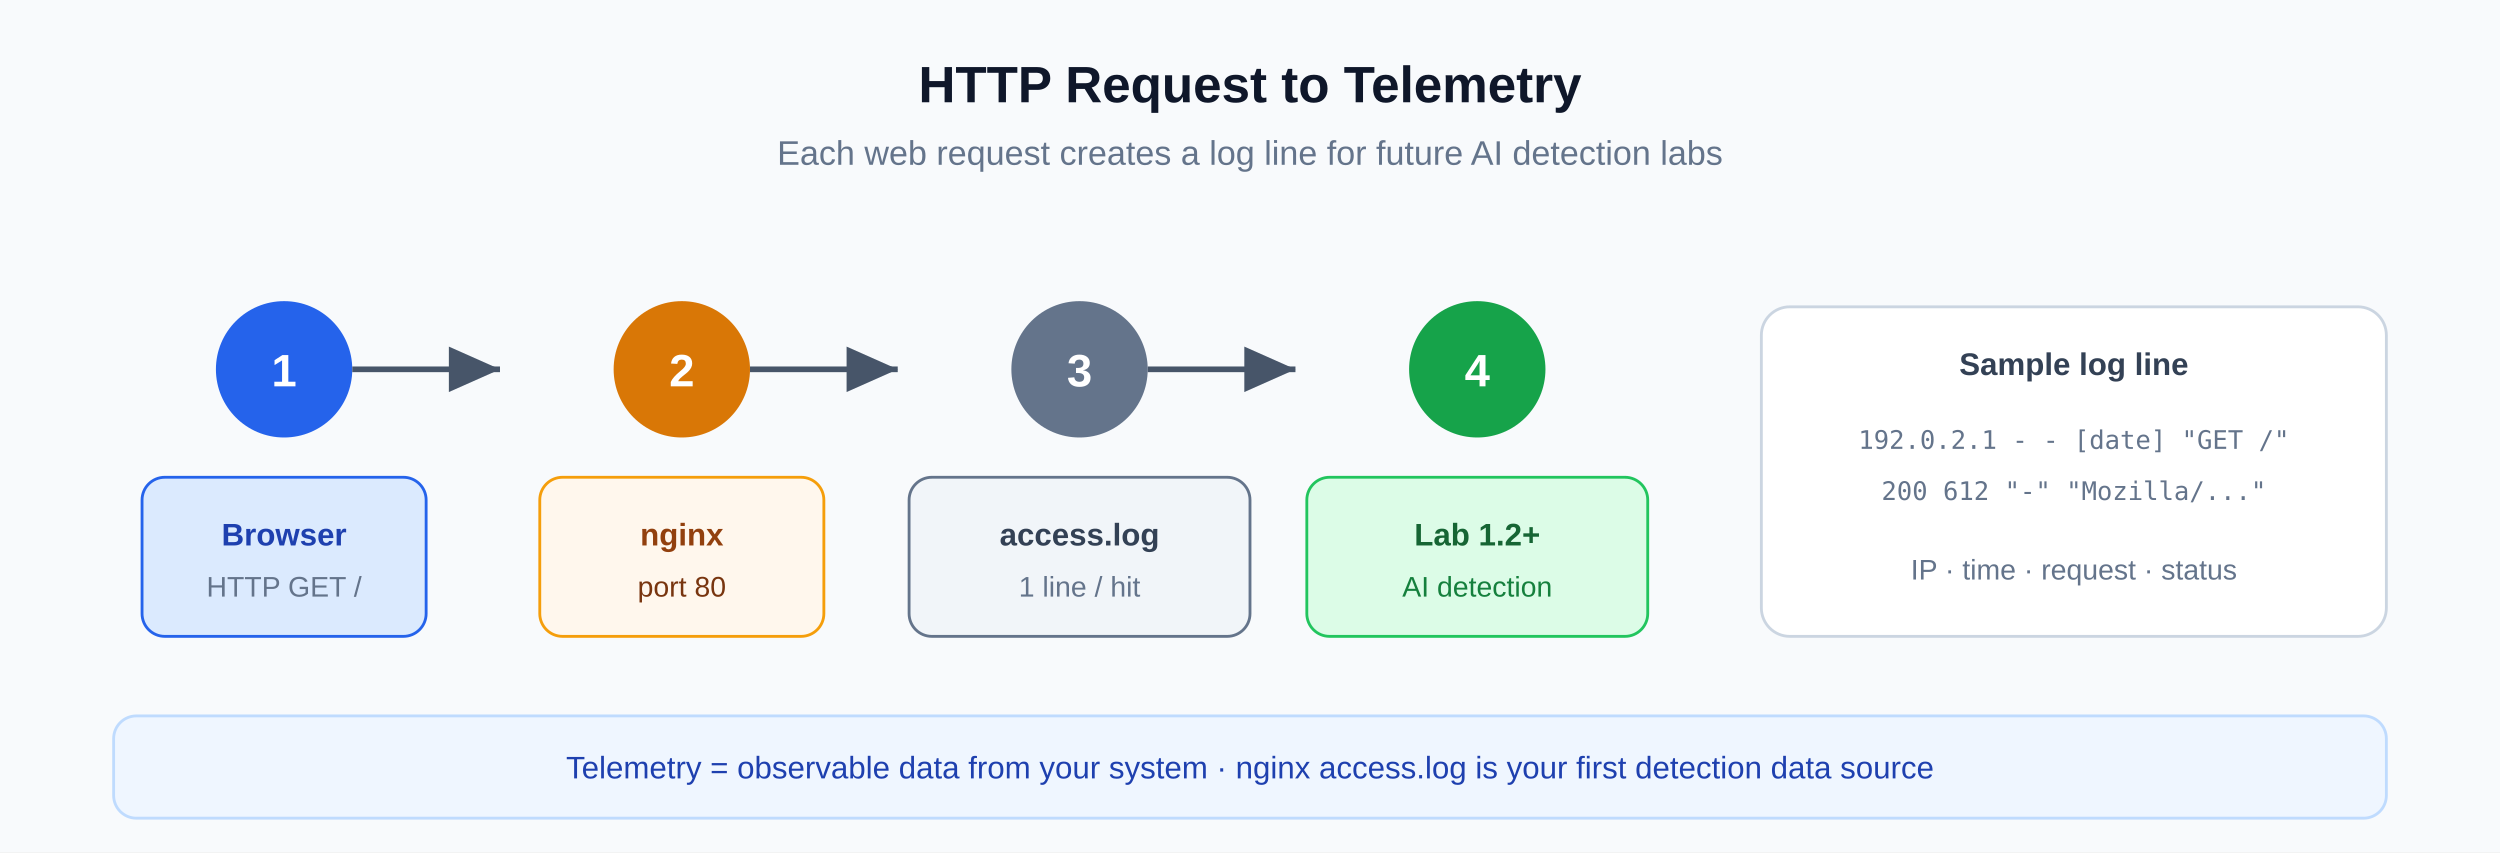
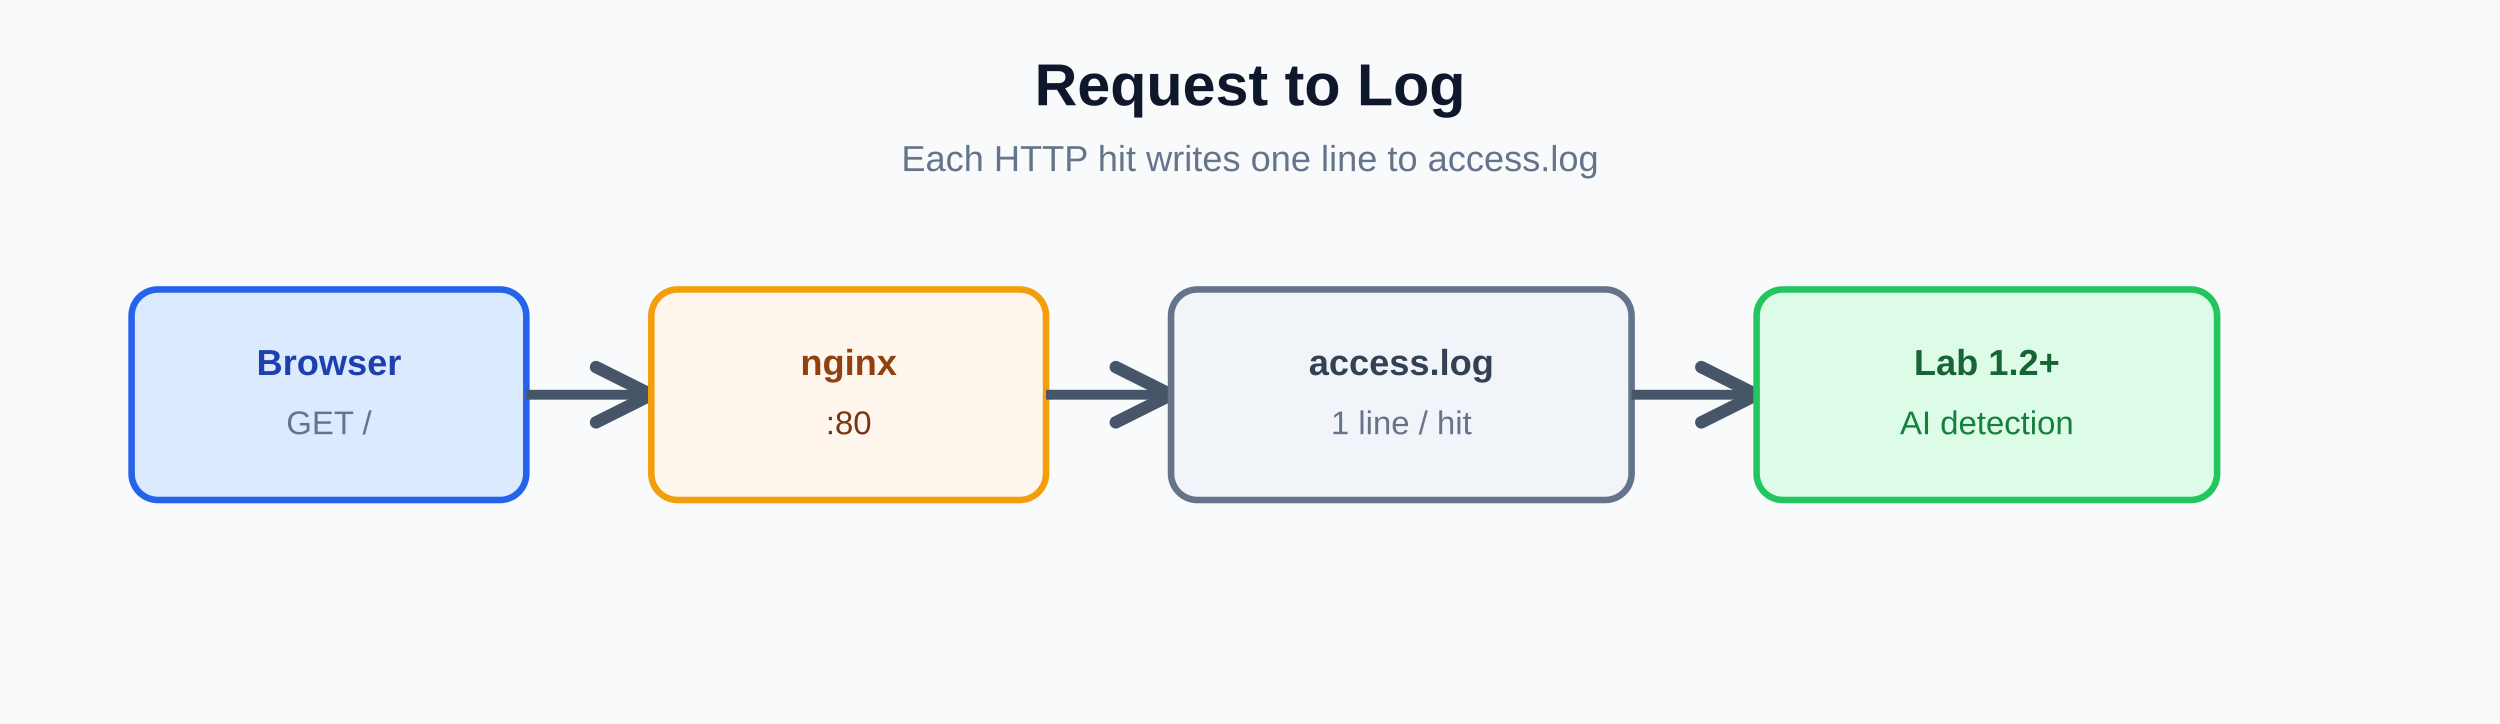
- <svg xmlns="http://www.w3.org/2000/svg" viewBox="0 0 880 300" role="img" aria-label="nginx telemetry flow">
+ <svg xmlns="http://www.w3.org/2000/svg" viewBox="0 0 760 220" role="img" aria-label="nginx telemetry flow">
  <defs>
-     <marker id="na" markerWidth="10" markerHeight="8" refX="9" refY="4" orient="auto">
-       <path d="M0,0 L9,4 L0,8Z" fill="#475569" />
+     <marker id="a" viewBox="0 0 10 10" refX="9" refY="5" markerWidth="7" markerHeight="7" orient="auto">
+       <path d="M1 1 L9 5 L1 9" fill="none" stroke="#475569" stroke-width="1.8" stroke-linecap="round" stroke-linejoin="round" />
    </marker>
  </defs>
-   <rect width="880" height="300" fill="#F8FAFC" />
-   <text x="440" y="36" text-anchor="middle" font-family="Arial, Helvetica, Sans-serif" font-size="18" font-weight="700" fill="#0F172A">HTTP Request to Telemetry</text>
-   <text x="440" y="58" text-anchor="middle" font-family="Arial, Helvetica, Sans-serif" font-size="12" fill="#64748B">Each web request creates a log line for future AI detection labs</text>
-   <circle cx="100" cy="130" r="24" fill="#2563EB" />
-   <text x="100" y="136" text-anchor="middle" font-family="Arial, Helvetica, Sans-serif" font-size="16" font-weight="700" fill="#FFF">1</text>
-   <rect x="50" y="168" width="100" height="56" rx="8" fill="#DBEAFE" stroke="#2563EB" />
-   <text x="100" y="192" text-anchor="middle" font-family="Arial, Helvetica, Sans-serif" font-size="11" font-weight="600" fill="#1E40AF">Browser</text>
-   <text x="100" y="210" text-anchor="middle" font-family="Arial, Helvetica, Sans-serif" font-size="10" fill="#64748B">HTTP GET /</text>
-   <line x1="124" y1="130" x2="176" y2="130" stroke="#475569" stroke-width="2" marker-end="url(#na)" />
-   <circle cx="240" cy="130" r="24" fill="#D97706" />
-   <text x="240" y="136" text-anchor="middle" font-family="Arial, Helvetica, Sans-serif" font-size="16" font-weight="700" fill="#FFF">2</text>
-   <rect x="190" y="168" width="100" height="56" rx="8" fill="#FFF7ED" stroke="#F59E0B" />
-   <text x="240" y="192" text-anchor="middle" font-family="Arial, Helvetica, Sans-serif" font-size="11" font-weight="600" fill="#92400E">nginx</text>
-   <text x="240" y="210" text-anchor="middle" font-family="Arial, Helvetica, Sans-serif" font-size="10" fill="#78350F">port 80</text>
-   <line x1="264" y1="130" x2="316" y2="130" stroke="#475569" stroke-width="2" marker-end="url(#na)" />
-   <circle cx="380" cy="130" r="24" fill="#64748B" />
-   <text x="380" y="136" text-anchor="middle" font-family="Arial, Helvetica, Sans-serif" font-size="16" font-weight="700" fill="#FFF">3</text>
-   <rect x="320" y="168" width="120" height="56" rx="8" fill="#F1F5F9" stroke="#64748B" />
-   <text x="380" y="192" text-anchor="middle" font-family="Arial, Helvetica, Sans-serif" font-size="11" font-weight="600" fill="#334155">access.log</text>
-   <text x="380" y="210" text-anchor="middle" font-family="Arial, Helvetica, Sans-serif" font-size="10" fill="#64748B">1 line / hit</text>
-   <line x1="404" y1="130" x2="456" y2="130" stroke="#475569" stroke-width="2" marker-end="url(#na)" />
-   <circle cx="520" cy="130" r="24" fill="#16A34A" />
-   <text x="520" y="136" text-anchor="middle" font-family="Arial, Helvetica, Sans-serif" font-size="16" font-weight="700" fill="#FFF">4</text>
-   <rect x="460" y="168" width="120" height="56" rx="8" fill="#DCFCE7" stroke="#22C55E" />
-   <text x="520" y="192" text-anchor="middle" font-family="Arial, Helvetica, Sans-serif" font-size="11" font-weight="600" fill="#166534">Lab 1.2+</text>
-   <text x="520" y="210" text-anchor="middle" font-family="Arial, Helvetica, Sans-serif" font-size="10" fill="#15803D">AI detection</text>
-   <rect x="620" y="108" width="220" height="116" rx="10" fill="#FFF" stroke="#CBD5E1" />
-   <text x="730" y="132" text-anchor="middle" font-family="Arial, Helvetica, Sans-serif" font-size="11" font-weight="600" fill="#334155">Sample log line</text>
-   <text x="730" y="158" text-anchor="middle" font-family="monospace" font-size="9" fill="#64748B">192.0.2.1 - - [date] "GET /"</text>
-   <text x="730" y="176" text-anchor="middle" font-family="monospace" font-size="9" fill="#64748B">200 612 "-" "Mozilla/..."</text>
-   <text x="730" y="204" text-anchor="middle" font-family="Arial, Helvetica, Sans-serif" font-size="10" fill="#64748B">IP · time · request · status</text>
-   <rect x="40" y="252" width="800" height="36" rx="8" fill="#EFF6FF" stroke="#BFDBFE" />
-   <text x="440" y="274" text-anchor="middle" font-family="Arial, Helvetica, Sans-serif" font-size="11" fill="#1E40AF">Telemetry = observable data from your system · nginx access.log is your first detection data source</text>
+   <rect width="760" height="220" fill="#F8FAFC" />
+   <text x="380" y="32" text-anchor="middle" font-family="Arial, Helvetica, Sans-serif" font-size="18" font-weight="700" fill="#0F172A">Request to Log</text>
+   <text x="380" y="52" text-anchor="middle" font-family="Arial, Helvetica, Sans-serif" font-size="11" fill="#64748B">Each HTTP hit writes one line to access.log</text>
+   <rect x="40" y="88" width="120" height="64" rx="8" fill="#DBEAFE" stroke="#2563EB" stroke-width="2" />
+   <text x="100" y="114" text-anchor="middle" font-family="Arial, Helvetica, Sans-serif" font-size="11" font-weight="600" fill="#1E40AF">Browser</text>
+   <text x="100" y="132" text-anchor="middle" font-family="Arial, Helvetica, Sans-serif" font-size="10" fill="#64748B">GET /</text>
+   <line x1="160" y1="120" x2="198" y2="120" stroke="#475569" stroke-width="3" marker-end="url(#a)" />
+   <rect x="198" y="88" width="120" height="64" rx="8" fill="#FFF7ED" stroke="#F59E0B" stroke-width="2" />
+   <text x="258" y="114" text-anchor="middle" font-family="Arial, Helvetica, Sans-serif" font-size="11" font-weight="600" fill="#92400E">nginx</text>
+   <text x="258" y="132" text-anchor="middle" font-family="Arial, Helvetica, Sans-serif" font-size="10" fill="#78350F">:80</text>
+   <line x1="318" y1="120" x2="356" y2="120" stroke="#475569" stroke-width="3" marker-end="url(#a)" />
+   <rect x="356" y="88" width="140" height="64" rx="8" fill="#F1F5F9" stroke="#64748B" stroke-width="2" />
+   <text x="426" y="114" text-anchor="middle" font-family="Arial, Helvetica, Sans-serif" font-size="11" font-weight="600" fill="#334155">access.log</text>
+   <text x="426" y="132" text-anchor="middle" font-family="Arial, Helvetica, Sans-serif" font-size="10" fill="#64748B">1 line / hit</text>
+   <line x1="496" y1="120" x2="534" y2="120" stroke="#475569" stroke-width="3" marker-end="url(#a)" />
+   <rect x="534" y="88" width="140" height="64" rx="8" fill="#DCFCE7" stroke="#22C55E" stroke-width="2" />
+   <text x="604" y="114" text-anchor="middle" font-family="Arial, Helvetica, Sans-serif" font-size="11" font-weight="600" fill="#166534">Lab 1.2+</text>
+   <text x="604" y="132" text-anchor="middle" font-family="Arial, Helvetica, Sans-serif" font-size="10" fill="#15803D">AI detection</text>
</svg>
